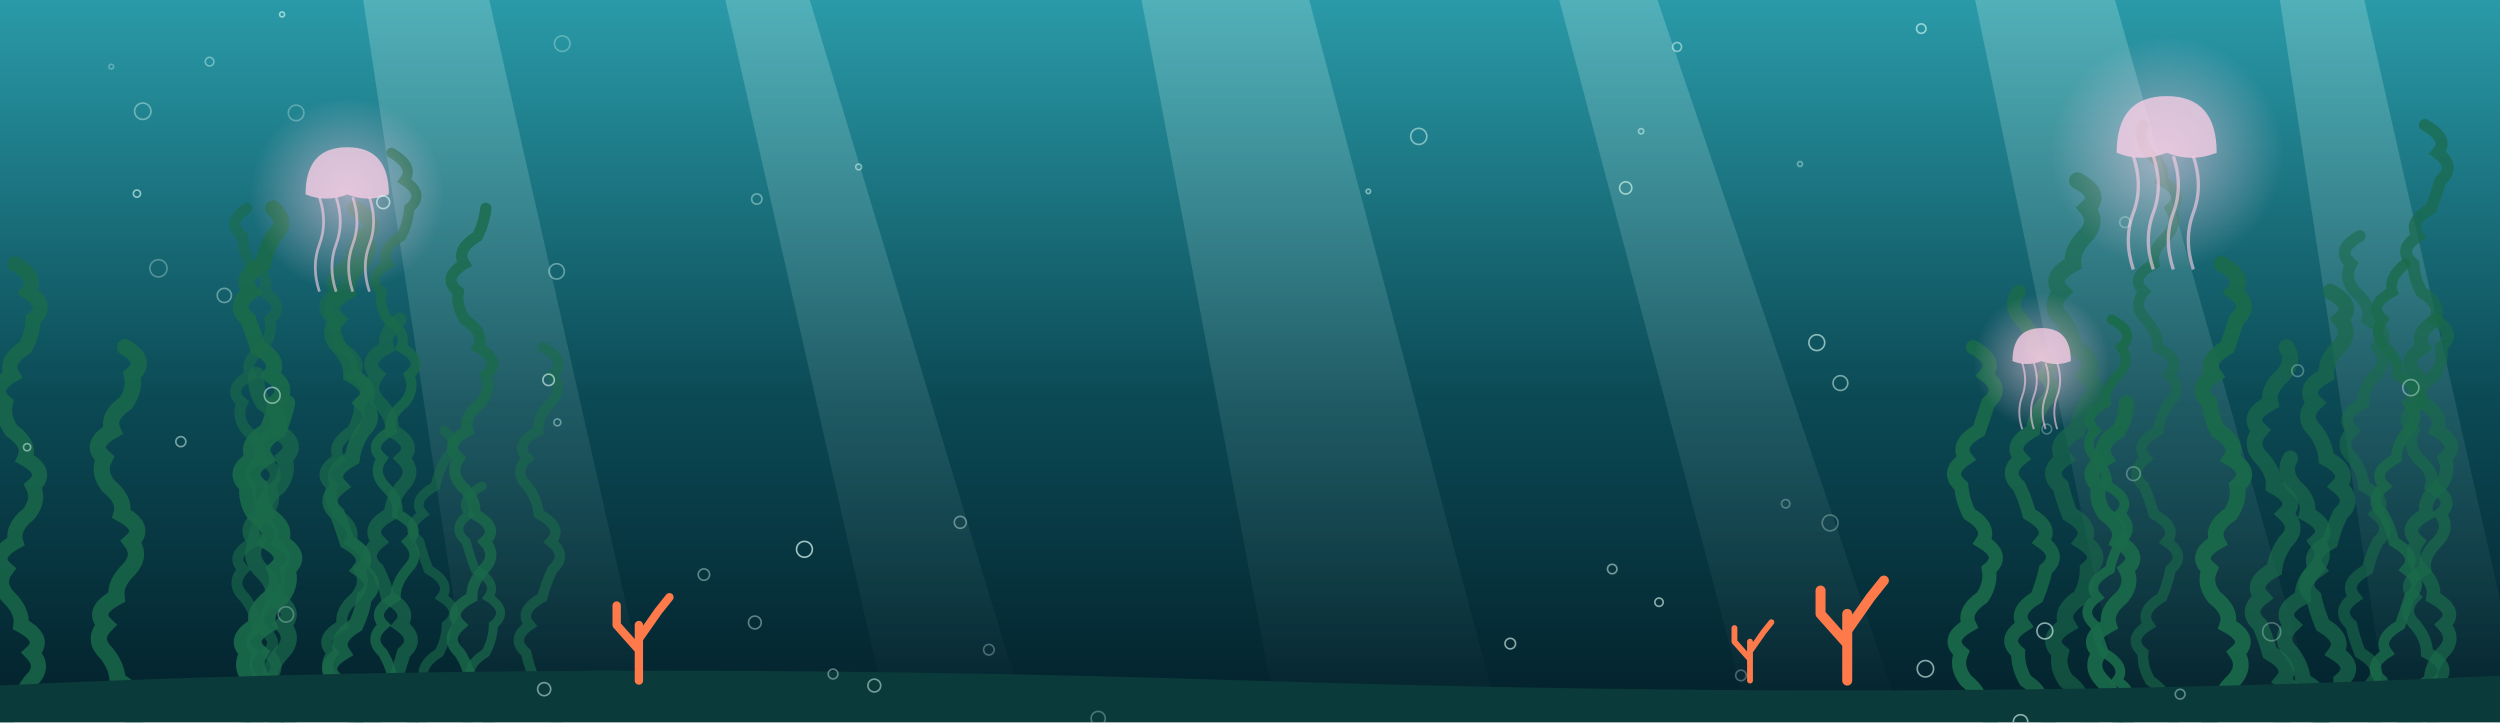
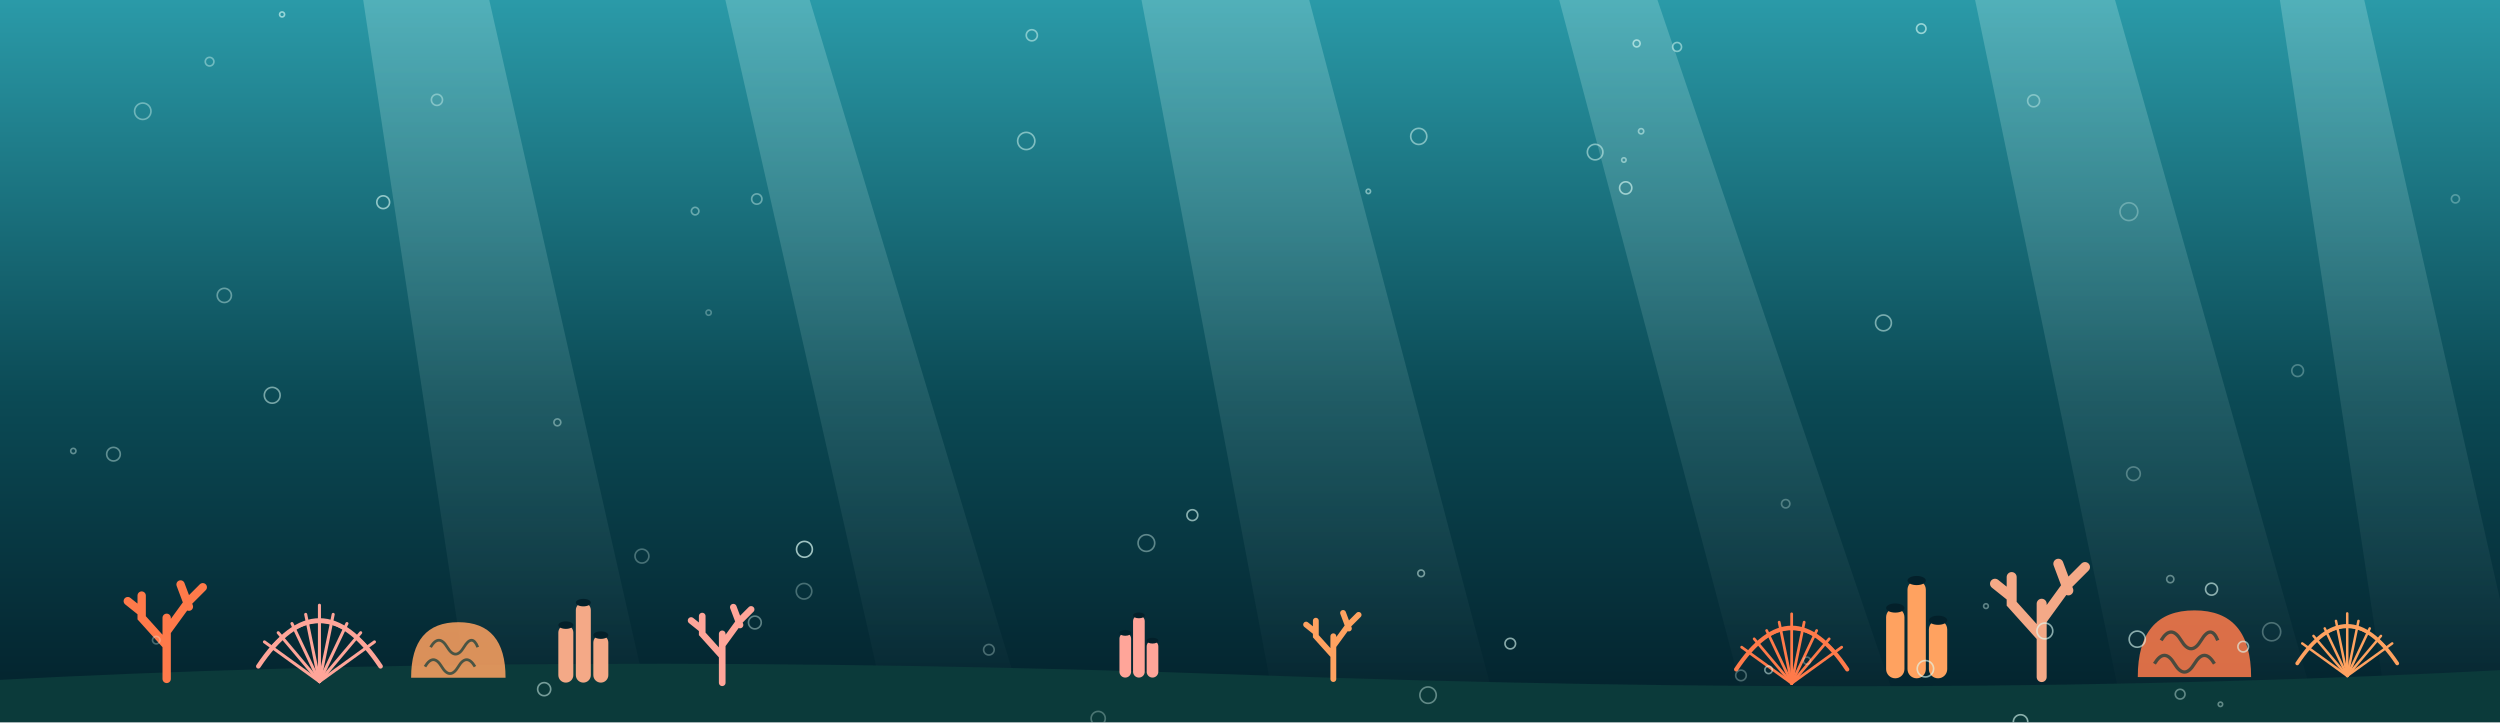
<svg xmlns="http://www.w3.org/2000/svg" viewBox="0 0 1800 520" preserveAspectRatio="xMidYMid slice">
  <defs>
    <linearGradient id="agua" x1="0" y1="0" x2="0" y2="1">
      <stop offset="0" stop-color="#2a9aa8" />
      <stop offset=".55" stop-color="#0b4a55" />
      <stop offset="1" stop-color="#03202a" />
    </linearGradient>
    <linearGradient id="raio" x1="0" y1="0" x2="0" y2="1">
      <stop offset="0" stop-color="#e0fff8" stop-opacity=".22" />
      <stop offset="1" stop-color="#e0fff8" stop-opacity="0" />
    </linearGradient>
-     <radialGradient id="brilho">
-       <stop offset="0" stop-color="#ffd0e8" stop-opacity=".55" />
-       <stop offset="1" stop-color="#ffd0e8" stop-opacity="0" />
-     </radialGradient>
  </defs>
  <rect width="1800" height="520" fill="url(#agua)" />
  <path d="M 260 -10 L 350 -10 L 470 520 L 340 520 Z" fill="url(#raio)" />
  <path d="M 520 -10 L 580 -10 L 740 520 L 640 520 Z" fill="url(#raio)" />
  <path d="M 820 -10 L 940 -10 L 1080 520 L 920 520 Z" fill="url(#raio)" />
  <path d="M 1120 -10 L 1190 -10 L 1370 520 L 1260 520 Z" fill="url(#raio)" />
  <path d="M 1420 -10 L 1520 -10 L 1670 520 L 1530 520 Z" fill="url(#raio)" />
  <path d="M 1640 -10 L 1700 -10 L 1820 520 L 1720 520 Z" fill="url(#raio)" />
-   <path d="M 188.2 530 Q 208.4 520 189.9 510 Q 191.8 500 180.8 490 Q 171.9 480 178.5 470 Q 167 460 185.2 450 Q 181.5 440 194.6 430 Q 202.2 420 198.1 410 Q 210 400 192.5 390 Q 197.8 380 183 370 Q 176.7 360 178.2 350 Q 166.2 340 182.6 330 Q 175.9 320 192.2 310 Q 196.9 300 198.1 290 Q 209.9 280 194.9 270 Q 202.9 260 185.6 250 Q 182.4 240 178.7 230 Q 167.2 220 180.5 210 Q 171.3 200 189.5 190 Q 191 180 197.2 170 Q 208.1 160 196.7 150" fill="none" stroke="#1a6a4a" stroke-width="11.5" stroke-linecap="round" opacity="0.9" />
-   <path d="M 388.5 530 Q 410.4 520 394.6 510 Q 401.9 500 385.1 490 Q 381 480 378.8 470 Q 367.1 460 381.4 450 Q 372.8 440 390.5 430 Q 393 420 397.8 410 Q 409 400 396.6 390 Q 406.2 380 387.9 370 Q 387.1 360 379.8 350 Q 369.3 340 379.7 330 Q 369.1 320 387.7 310 Q 386.8 300 396.5 290 Q 406 280 397.9 270 Q 409.2 260 390.7 250" fill="none" stroke="#1a6a4a" stroke-width="7.5" stroke-linecap="round" opacity="0.6" />
-   <path d="M 194.6 530 Q 175 520 186 510 Q 175.6 500 194.2 490 Q 193.8 480 202.8 470 Q 212.6 460 203.8 450 Q 214.9 440 196.4 430 Q 198.5 420 187.3 410 Q 178.5 400 184.9 390 Q 173.3 380 191.4 370 Q 187.6 360 200.9 350 Q 208.4 340 204.5 330 Q 216.5 320 199.1 310 Q 204.4 300 189.5 290 Q 183.4 280 184.6 270" fill="none" stroke="#1a6a4a" stroke-width="11.6" stroke-linecap="round" opacity="0.7" />
-   <path d="M 252.4 530 Q 262.2 520 247.3 510 Q 241.1 500 242.4 490 Q 230.4 480 246.7 470 Q 240 460 256.3 450 Q 261 440 262.3 430 Q 274.1 420 259.2 410 Q 267.3 400 249.9 390 Q 246.8 380 242.9 370 Q 231.5 360 244.7 350 Q 235.4 340 253.6 330 Q 254.9 320 261.4 310 Q 272.2 300 261 290 Q 271.2 280 252.7 270 Q 253 260 244.1 250 Q 234.2 240 243.2 230 Q 232.2 220 250.7 210 Q 248.7 200 259.8 190 Q 268.7 180 262.1 170 Q 273.6 160 255.4 150" fill="none" stroke="#1a6a4a" stroke-width="11" stroke-linecap="round" opacity="0.8" />
-   <path d="M 339.9 530 Q 360.9 520 347.6 510 Q 356.9 500 338.7 490 Q 337.3 480 330.9 470 Q 320.1 460 331.4 450 Q 321.1 440 339.7 430 Q 339.4 420 348.2 410 Q 358.1 400 349.1 390 Q 360.1 380 341.5 370 Q 343.5 360 332.5 350 Q 323.6 340 330.3 330 Q 318.7 320 336.9 310 Q 333.3 300 346.3 290 Q 354 280 349.8 270 Q 361.7 260 344.2 250 Q 349.4 240 334.6 230 Q 328.3 220 329.9 210 Q 317.9 200 334.3 190 Q 327.7 180 343.9 170 Q 348.7 160 349.8 150" fill="none" stroke="#1a6a4a" stroke-width="8.1" stroke-linecap="round" opacity="0.8" />
-   <path d="M 311.7 530 Q 299.2 520 301.7 510 Q 289.7 500 306.6 490 Q 300.5 480 316.2 470 Q 321.5 460 321.6 450 Q 333.6 440 318 430 Q 325.5 420 308.5 410 Q 304.7 400 302 390 Q 290.4 380 304.4 370 Q 295.6 360 313.5 350 Q 315.6 340 320.9 330 Q 332 320 319.9 310" fill="none" stroke="#1a6a4a" stroke-width="7" stroke-linecap="round" opacity="0.6" />
-   <path d="M 197.3 530 Q 217.9 520 199.4 510 Q 201.9 500 190.2 490 Q 181.7 480 187.5 470 Q 175.8 460 193.8 450 Q 189.7 440 203.3 430 Q 210.6 420 207.3 410 Q 219.2 400 202.1 390 Q 207.8 380 192.5 370 Q 186.7 360 187.3 350 Q 175.3 340 191.4 330 Q 184.2 320 200.9 310 Q 205.1 300 207.1 290" fill="none" stroke="#1a6a4a" stroke-width="10.9" stroke-linecap="round" opacity="0.9" />
-   <path d="M 85 530 Q 105.3 520 93.3 510 Q 103.2 500 84.7 490 Q 84.4 480 76.4 470 Q 66.1 460 76 450 Q 65.3 440 83.9 430 Q 82.5 420 92.8 410 Q 102.1 400 94.5 390 Q 105.9 380 87.5 370 Q 90.5 360 78.2 350 Q 70.1 340 75.2 330 Q 63.3 320 81.1 310 Q 76.5 300 90.7 290 Q 97.5 280 95 270 Q 107 260 90.1 250" fill="none" stroke="#1a6a4a" stroke-width="11.7" stroke-linecap="round" opacity="0.8" />
-   <path d="M 184.3 530 Q 167.8 520 185.8 510 Q 187.6 500 193.4 490 Q 204.4 480 192.7 470 Q 202.7 460 184.2 450 Q 184.1 440 175.8 430 Q 165.7 420 175.2 410 Q 164.4 400 183 390 Q 181.4 380 191.9 370 Q 201.1 360 193.9 350 Q 205.3 340 187 330 Q 190.2 320 177.7 310 Q 169.7 300 174.4 290 Q 162.6 280 180.3 270 Q 175.4 260 189.8 250 Q 196.4 240 194.3 230 Q 206.3 220 189.6 210 Q 195.9 200 180 190 Q 174.9 180 174.4 170 Q 162.5 160 177.9 150" fill="none" stroke="#1a6a4a" stroke-width="7.9" stroke-linecap="round" opacity="0.6" />
-   <path d="M 248.9 530 Q 268.4 520 249.8 510 Q 250.9 500 241 490 Q 231.5 480 239.5 470 Q 228.2 460 246.6 450 Q 243.9 440 255.9 430 Q 264.2 420 258.7 410 Q 270.5 400 252.5 390 Q 256.9 380 243 370 Q 236 360 238.9 350 Q 226.9 340 244 330 Q 238.1 320 253.6 310 Q 259.2 300 258.9 290 Q 270.8 280 255 270 Q 262.3 260 245.5 250 Q 241.5 240 239.2 230 Q 227.5 220 241.7 210 Q 233.2 200 250.9 190 Q 253.3 180 258.2 170" fill="none" stroke="#1a6a4a" stroke-width="7.9" stroke-linecap="round" opacity="0.7" />
-   <path d="M 284.7 530 Q 305.8 520 292.2 510 Q 301.3 500 283.2 490 Q 281.5 480 275.6 470 Q 264.6 460 276.3 450 Q 266.3 440 284.8 430 Q 284.8 420 293.1 410 Q 303.3 400 293.8 390 Q 304.7 380 286.1 370 Q 287.7 360 277.1 350 Q 268 340 275.1 330 Q 263.6 320 282 310 Q 278.7 300 291.3 290 Q 299.2 280 294.6 270 Q 306.4 260 288.8 250 Q 293.7 240 279.2 230 Q 272.6 220 274.7 210 Q 262.7 200 279.4 190 Q 273 180 289 170 Q 294.1 160 294.6 150 Q 306.5 140 291.2 130 Q 298.9 120 281.8 110" fill="none" stroke="#1a6a4a" stroke-width="7.3" stroke-linecap="round" opacity="0.8" />
-   <path d="M 281 530 Q 259.1 520 274.7 510 Q 267.2 500 284.2 490 Q 288 480 290.7 470 Q 302.3 460 288.3 450 Q 297 440 279.2 430 Q 277 420 271.7 410 Q 260.6 400 272.8 390 Q 263 380 281.4 370 Q 281.9 360 289.6 350 Q 300 340 289.9 330 Q 300.6 320 282 310 Q 283.2 300 273.2 290 Q 263.8 280 271.5 270 Q 260.2 260 278.6 250 Q 275.7 240 287.9 230" fill="none" stroke="#1a6a4a" stroke-width="9.9" stroke-linecap="round" opacity="0.7" />
-   <path d="M 13.9 530 Q -4.3 520 14.1 510 Q 14.4 500 22.4 490 Q 32.7 480 22.9 470 Q 33.7 460 15.1 450 Q 16.5 440 6.2 430 Q -3.1 420 4.4 410 Q -7 400 11.3 390 Q 8.3 380 20.7 370 Q 28.8 360 23.8 350 Q 35.6 340 17.8 330 Q 22.5 320 8.3 310 Q 1.5 300 3.9 290 Q -8.1 280 8.7 270 Q 2.6 260 18.3 250 Q 23.6 240 23.8 230 Q 35.8 220 20.2 210 Q 27.8 200 10.8 190" fill="none" stroke="#1a6a4a" stroke-width="10.9" stroke-linecap="round" opacity="0.8" />
-   <path d="M 345.3 530 Q 332.8 520 335.3 510 Q 323.3 500 340.2 490 Q 334.1 480 349.8 470 Q 355.1 460 355.2 450 Q 367.2 440 351.6 430 Q 359.1 420 342.1 410 Q 338.3 400 335.6 390 Q 324 380 338 370 Q 329.2 360 347.1 350" fill="none" stroke="#1a6a4a" stroke-width="6.5" stroke-linecap="round" opacity="0.7" />
-   <path d="M 1517.7 530 Q 1526.9 520 1527.6 510 Q 1539.5 500 1524.2 490 Q 1532.1 480 1514.9 470 Q 1511.4 460 1508.1 450 Q 1496.6 440 1510.2 430 Q 1501.1 420 1519.2 410 Q 1520.9 400 1526.8 390 Q 1537.8 380 1526.1 370 Q 1536.1 360 1517.6 350 Q 1517.6 340 1509.3 330 Q 1499.1 320 1508.6 310 Q 1497.7 300 1516.3 290 Q 1514.7 280 1525.3 270 Q 1534.4 260 1527.3 250 Q 1538.8 240 1520.4 230" fill="none" stroke="#1a6a4a" stroke-width="7" stroke-linecap="round" opacity="0.9" />
-   <path d="M 1463.1 530 Q 1485.1 520 1467.9 510 Q 1473.8 500 1458.4 490 Q 1452.7 480 1453.1 470 Q 1441.2 460 1457.1 450 Q 1449.8 440 1466.6 430 Q 1470.7 420 1472.9 410 Q 1484.6 400 1470.2 390 Q 1478.7 380 1461 370 Q 1458.5 360 1453.7 350 Q 1442.5 340 1455.1 330 Q 1445.5 320 1463.8 310 Q 1464.6 300 1471.9 290 Q 1482.4 280 1471.9 270 Q 1482.4 260 1463.8 250 Q 1464.7 240 1455.1 230 Q 1445.5 220 1453.7 210" fill="none" stroke="#1a6a4a" stroke-width="10" stroke-linecap="round" opacity="0.8" />
-   <path d="M 1747.5 530 Q 1750.7 520 1756.6 510 Q 1767.6 500 1755.9 490 Q 1765.9 480 1747.4 470 Q 1747.4 460 1739.1 450 Q 1728.9 440 1738.4 430 Q 1727.5 420 1746.1 410 Q 1744.5 400 1755.1 390 Q 1764.2 380 1757.1 370 Q 1768.6 360 1750.2 350 Q 1753.5 340 1740.9 330 Q 1733 320 1737.6 310 Q 1725.8 300 1743.4 290 Q 1738.5 280 1753 270 Q 1759.6 260 1757.5 250 Q 1769.5 240 1752.8 230 Q 1759.2 220 1743.2 210 Q 1738.1 200 1737.6 190 Q 1725.7 180 1741 170 Q 1733.3 160 1750.4 150 Q 1754 140 1757.1 130 Q 1768.7 120 1755 110 Q 1763.9 100 1745.9 90" fill="none" stroke="#1a6a4a" stroke-width="8.6" stroke-linecap="round" opacity="0.7" />
-   <path d="M 1521.1 530 Q 1540.8 520 1522.2 510 Q 1523.6 500 1513.4 490 Q 1504.1 480 1511.6 470 Q 1500.2 460 1518.6 450 Q 1515.5 440 1527.9 430 Q 1536 420 1530.9 410 Q 1542.8 400 1525 390 Q 1529.6 380 1515.4 370 Q 1508.6 360 1511.1 350 Q 1499.1 340 1516 330 Q 1509.8 320 1525.6 310 Q 1530.9 300 1531 290" fill="none" stroke="#1a6a4a" stroke-width="10.8" stroke-linecap="round" opacity="0.9" />
-   <path d="M 1422 530 Q 1443.1 520 1424.9 510 Q 1428.3 500 1415.5 490 Q 1407.7 480 1412.1 470 Q 1400.2 460 1417.8 450 Q 1412.8 440 1427.4 430 Q 1433.8 420 1432 410 Q 1444 400 1427.4 390 Q 1434 380 1417.9 370 Q 1412.9 360 1412.1 350 Q 1400.2 340 1415.4 330 Q 1407.5 320 1424.8 310 Q 1428.2 300 1431.6 290 Q 1443.1 280 1429.6 270 Q 1438.6 260 1420.6 250" fill="none" stroke="#1a6a4a" stroke-width="10.2" stroke-linecap="round" opacity="0.9" />
-   <path d="M 1750.3 530 Q 1730.5 520 1741.8 510 Q 1731.6 500 1750.1 490 Q 1749.9 480 1758.6 470 Q 1768.6 460 1759.5 450 Q 1770.5 440 1751.9 430 Q 1753.8 420 1742.8 410 Q 1733.9 400 1740.7 390 Q 1729.1 380 1747.3 370 Q 1743.8 360 1756.7 350 Q 1764.5 340 1760.2 330 Q 1772.1 320 1754.6 310 Q 1759.7 300 1745 290 Q 1738.7 280 1740.3 270 Q 1728.3 260 1744.8 250 Q 1738.2 240 1754.3 230" fill="none" stroke="#1a6a4a" stroke-width="9.8" stroke-linecap="round" opacity="0.7" />
-   <path d="M 1725.1 530 Q 1736.7 520 1720.8 510 Q 1715.6 500 1715.2 490 Q 1703.3 480 1718.7 470 Q 1711 460 1728.1 450 Q 1731.7 440 1734.7 430 Q 1746.3 420 1732.5 410 Q 1741.4 400 1723.5 390 Q 1721.5 380 1715.9 370 Q 1704.9 360 1716.8 350 Q 1706.8 340 1725.3 330 Q 1725.6 320 1733.6 310 Q 1743.9 300 1734.1 290 Q 1744.9 280 1726.3 270 Q 1727.7 260 1717.4 250 Q 1708.1 240 1715.6 230 Q 1704.1 220 1722.5 210 Q 1719.4 200 1731.8 190" fill="none" stroke="#1a6a4a" stroke-width="7.7" stroke-linecap="round" opacity="0.8" />
-   <path d="M 1553 530 Q 1574.9 520 1557.7 510 Q 1563.3 500 1548.1 490 Q 1542.2 480 1543 470 Q 1531 460 1547.1 450 Q 1540 440 1556.6 430 Q 1560.9 420 1562.8 410 Q 1574.6 400 1560 390 Q 1568.4 380 1550.7 370 Q 1548 360 1543.6 350 Q 1532.3 340 1545.1 330 Q 1535.6 320 1553.9 310 Q 1554.9 300 1561.8 290 Q 1572.5 280 1561.7 270 Q 1572.1 260 1553.6 250 Q 1554.2 240 1544.9 230 Q 1535.2 220 1543.7 210 Q 1532.5 200 1551 190 Q 1548.7 180 1560.2 170 Q 1568.8 160 1562.7 150 Q 1574.4 140 1556.3 130 Q 1560.3 120 1546.9 110 Q 1539.5 100 1543 90" fill="none" stroke="#1a6a4a" stroke-width="7.7" stroke-linecap="round" opacity="0.6" />
-   <path d="M 1636.6 530 Q 1644.7 520 1646.4 510 Q 1658.2 500 1643.5 490 Q 1651.9 480 1634.3 470 Q 1631.5 460 1627.2 450 Q 1615.8 440 1628.7 430 Q 1619.3 420 1637.5 410 Q 1638.6 400 1645.5 390 Q 1656.1 380 1645.3 370 Q 1655.7 360 1637.1 350 Q 1637.7 340 1628.5 330 Q 1618.7 320 1627.3 310 Q 1616.2 300 1634.7 290 Q 1632.4 280 1643.8 270 Q 1652.5 260 1646.3 250" fill="none" stroke="#1a6a4a" stroke-width="11.3" stroke-linecap="round" opacity="0.7" />
-   <path d="M 1493.4 530 Q 1515 520 1497.1 510 Q 1501.6 500 1487.6 490 Q 1480.7 480 1483.4 470 Q 1471.4 460 1488.4 450 Q 1482.4 440 1498 430 Q 1503.5 420 1503.4 410 Q 1515.3 400 1499.6 390 Q 1507 380 1490.1 370 Q 1486.2 360 1483.7 350 Q 1472 340 1486.2 330 Q 1477.5 320 1495.3 310 Q 1497.6 300 1502.7 290 Q 1513.8 280 1501.5 270 Q 1511.3 260 1492.9 250 Q 1492.3 240 1484.7 230 Q 1474.3 220 1484.5 210 Q 1473.9 200 1492.5 190 Q 1491.4 180 1501.3 170 Q 1510.8 160 1502.8 150 Q 1514.2 140 1495.7 130" fill="none" stroke="#1a6a4a" stroke-width="11.9" stroke-linecap="round" opacity="0.6" />
-   <path d="M 1658.8 530 Q 1679.3 520 1666.9 510 Q 1676.6 500 1658.2 490 Q 1657.5 480 1650.1 470 Q 1639.6 460 1650 450 Q 1639.3 440 1658 430 Q 1656.9 420 1666.7 410 Q 1676.2 400 1668.2 390 Q 1679.5 380 1661 370 Q 1663.7 360 1651.8 350 Q 1643.4 340 1649 330" fill="none" stroke="#1a6a4a" stroke-width="11.2" stroke-linecap="round" opacity="0.7" />
-   <path d="M 1702.6 530 Q 1712.9 520 1712.6 510 Q 1724.5 500 1708.7 490 Q 1716 480 1699.2 470 Q 1695.2 460 1692.9 450 Q 1681.2 440 1695.4 430 Q 1686.8 420 1704.6 410 Q 1707 400 1711.9 390 Q 1723.1 380 1710.7 370 Q 1720.4 360 1702 350 Q 1701.3 340 1693.9 330 Q 1683.4 320 1693.8 310 Q 1683.2 300 1701.8 290 Q 1700.8 280 1710.5 270 Q 1720.1 260 1712 250 Q 1723.3 240 1704.8 230 Q 1707.5 220 1695.6 210 Q 1687.2 200 1692.8 190 Q 1681.1 180 1699 170" fill="none" stroke="#1a6a4a" stroke-width="8.5" stroke-linecap="round" opacity="0.6" />
-   <path d="M 1600.8 530 Q 1580.7 520 1599.3 510 Q 1597.4 500 1608.3 490 Q 1617.3 480 1610.4 470 Q 1622 460 1603.7 450 Q 1607.2 440 1594.3 430 Q 1586.5 420 1590.9 410 Q 1579 400 1596.6 390 Q 1591.5 380 1606.1 370 Q 1612.5 360 1610.8 350 Q 1622.8 340 1606.3 330 Q 1612.8 320 1596.7 310 Q 1591.8 300 1590.9 290 Q 1579 280 1594.2 270 Q 1586.3 260 1603.6 250 Q 1606.9 240 1610.4 230 Q 1621.9 220 1608.4 210 Q 1617.5 200 1599.4 190" fill="none" stroke="#1a6a4a" stroke-width="11.3" stroke-linecap="round" opacity="0.9" />
-   <path d="M 1675.7 530 Q 1665 520 1680.4 510 Q 1686.1 500 1685.7 490 Q 1697.6 480 1681.7 470 Q 1689 460 1672.3 450 Q 1668.1 440 1665.9 430 Q 1654.2 420 1668.6 410 Q 1660.1 400 1677.8 390 Q 1680.3 380 1685.1 370 Q 1696.3 360 1683.7 350 Q 1693.4 340 1675 330 Q 1674.2 320 1666.9 310 Q 1656.4 300 1666.9 290 Q 1656.4 280 1675 270 Q 1674.1 260 1683.7 250 Q 1693.3 240 1685.1 230 Q 1696.3 220 1677.8 210" fill="none" stroke="#1a6a4a" stroke-width="11.3" stroke-linecap="round" opacity="0.7" />
-   <path d="M -10 494 Q 400 474 900 490 T 1810 486 V 530 H -10 Z" fill="#0b3a3a" />
-   <g transform="translate(460 490) scale(1)" stroke="#ff7a4a" stroke-width="6" stroke-linecap="round" fill="none">
-     <path d="M 0 0 V -40 M 0 -22 L -16 -40 M 0 -30 L 14 -50 M -16 -40 V -54 M 14 -50 L 22 -60" />
+   <path d="M -10 490 Q 400 468 900 486 T 1810 482 V 530 H -10 Z" fill="#0b3a3a" />
+   <g transform="translate(120 488.8139) scale(1)" stroke="#ff7a4a" stroke-width="6" stroke-linecap="round" fill="none">
+     <path d="M 0 0 V -44 M 0 -24 L -18 -44 V -60 M 0 -34 L 16 -56 L 26 -66 M -18 -48 L -28 -56 M 16 -52 L 10 -68" />
  </g>
-   <g transform="translate(1330 490) scale(1.2)" stroke="#ff7a4a" stroke-width="6" stroke-linecap="round" fill="none">
-     <path d="M 0 0 V -40 M 0 -22 L -16 -40 M 0 -30 L 14 -50 M -16 -40 V -54 M 14 -50 L 22 -60" />
+   <g transform="translate(230 490.7492) scale(1.1)" stroke="#ffa599" fill="none" stroke-linecap="round">
+     <path d="M -40 -10 Q 0 -70 40 -10" stroke-width="3" />
+     <path d="M 0 0 L -36 -26" stroke-width="2" />
+     <path d="M 0 0 L -27 -32" stroke-width="2" />
+     <path d="M 0 0 L -18 -38" stroke-width="2" />
+     <path d="M 0 0 L -9 -44" stroke-width="2" />
+     <path d="M 0 0 L 0 -50" stroke-width="2" />
+     <path d="M 0 0 L 9 -44" stroke-width="2" />
+     <path d="M 0 0 L 18 -38" stroke-width="2" />
+     <path d="M 0 0 L 27 -32" stroke-width="2" />
+     <path d="M 0 0 L 36 -26" stroke-width="2" />
+     <path d="M -30 -24 Q 0 -54 30 -24" stroke-width="1.6" />
  </g>
-   <g transform="translate(1260 490) scale(0.7)" stroke="#ff7a4a" stroke-width="6" stroke-linecap="round" fill="none">
-     <path d="M 0 0 V -40 M 0 -22 L -16 -40 M 0 -30 L 14 -50 M -16 -40 V -54 M 14 -50 L 22 -60" />
+   <g transform="translate(330 487.9752) scale(1)">
+     <path d="M -34 0 Q -34 -40 0 -40 Q 34 -40 34 0 Z" fill="#ffa260" opacity=".85" />
+     <path d="M -24 -8 q 6 -10 12 0 t 12 0 t 12 0 M -20 -22 q 6 -10 12 0 t 12 0 t 10 0" stroke="#0b3a3a" stroke-width="2" fill="none" opacity=".7" />
  </g>
-   <circle cx="250" cy="140" r="70" fill="url(#brilho)" />
-   <g transform="translate(250 140) scale(1)">
-     <path d="M -30 0 Q -30 -34 0 -34 Q 30 -34 30 0 Q 15 6 0 0 Q -15 6 -30 0 Z" fill="#ffd0e8" opacity=".75" />
-     <path d="M -20 2 q 6 18 0 34 t 0 34" fill="none" stroke="#ffd0e8" stroke-width="2" opacity=".6" />
-     <path d="M -8 2 q 6 18 0 34 t 0 34" fill="none" stroke="#ffd0e8" stroke-width="2" opacity=".6" />
-     <path d="M 4 2 q 6 18 0 34 t 0 34" fill="none" stroke="#ffd0e8" stroke-width="2" opacity=".6" />
-     <path d="M 16 2 q 6 18 0 34 t 0 34" fill="none" stroke="#ffd0e8" stroke-width="2" opacity=".6" />
+   <g transform="translate(420 491.4882) scale(0.9)" fill="#f4a987">
+     <rect x="-20" y="-46" width="12" height="46" rx="6" />
+     <ellipse cx="-14" cy="-46" rx="6" ry="3" fill="#03202a" />
+     <rect x="-6" y="-64" width="12" height="64" rx="6" />
+     <ellipse cx="0" cy="-64" rx="6" ry="3" fill="#03202a" />
+     <rect x="8" y="-38" width="12" height="38" rx="6" />
+     <ellipse cx="14" cy="-38" rx="6" ry="3" fill="#03202a" />
  </g>
-   <circle cx="1560" cy="110" r="84" fill="url(#brilho)" />
-   <g transform="translate(1560 110) scale(1.2)">
-     <path d="M -30 0 Q -30 -34 0 -34 Q 30 -34 30 0 Q 15 6 0 0 Q -15 6 -30 0 Z" fill="#ffd0e8" opacity=".75" />
-     <path d="M -20 2 q 6 18 0 34 t 0 34" fill="none" stroke="#ffd0e8" stroke-width="2" opacity=".6" />
-     <path d="M -8 2 q 6 18 0 34 t 0 34" fill="none" stroke="#ffd0e8" stroke-width="2" opacity=".6" />
-     <path d="M 4 2 q 6 18 0 34 t 0 34" fill="none" stroke="#ffd0e8" stroke-width="2" opacity=".6" />
-     <path d="M 16 2 q 6 18 0 34 t 0 34" fill="none" stroke="#ffd0e8" stroke-width="2" opacity=".6" />
+   <g transform="translate(520 491.5818) scale(0.8)" stroke="#ffa599" stroke-width="6" stroke-linecap="round" fill="none">
+     <path d="M 0 0 V -44 M 0 -24 L -18 -44 V -60 M 0 -34 L 16 -56 L 26 -66 M -18 -48 L -28 -56 M 16 -52 L 10 -68" />
  </g>
-   <circle cx="1470" cy="260" r="49" fill="url(#brilho)" />
-   <g transform="translate(1470 260) scale(0.7)">
-     <path d="M -30 0 Q -30 -34 0 -34 Q 30 -34 30 0 Q 15 6 0 0 Q -15 6 -30 0 Z" fill="#ffd0e8" opacity=".75" />
-     <path d="M -20 2 q 6 18 0 34 t 0 34" fill="none" stroke="#ffd0e8" stroke-width="2" opacity=".6" />
-     <path d="M -8 2 q 6 18 0 34 t 0 34" fill="none" stroke="#ffd0e8" stroke-width="2" opacity=".6" />
-     <path d="M 4 2 q 6 18 0 34 t 0 34" fill="none" stroke="#ffd0e8" stroke-width="2" opacity=".6" />
-     <path d="M 16 2 q 6 18 0 34 t 0 34" fill="none" stroke="#ffd0e8" stroke-width="2" opacity=".6" />
+   <g transform="translate(1290 491.9762) scale(1)" stroke="#ff7a4a" fill="none" stroke-linecap="round">
+     <path d="M -40 -10 Q 0 -70 40 -10" stroke-width="3" />
+     <path d="M 0 0 L -36 -26" stroke-width="2" />
+     <path d="M 0 0 L -27 -32" stroke-width="2" />
+     <path d="M 0 0 L -18 -38" stroke-width="2" />
+     <path d="M 0 0 L -9 -44" stroke-width="2" />
+     <path d="M 0 0 L 0 -50" stroke-width="2" />
+     <path d="M 0 0 L 9 -44" stroke-width="2" />
+     <path d="M 0 0 L 18 -38" stroke-width="2" />
+     <path d="M 0 0 L 27 -32" stroke-width="2" />
+     <path d="M 0 0 L 36 -26" stroke-width="2" />
+     <path d="M -30 -24 Q 0 -54 30 -24" stroke-width="1.6" />
  </g>
+   <g transform="translate(1380 488.3819) scale(1.1)" fill="#ffa260">
+     <rect x="-20" y="-46" width="12" height="46" rx="6" />
+     <ellipse cx="-14" cy="-46" rx="6" ry="3" fill="#03202a" />
+     <rect x="-6" y="-64" width="12" height="64" rx="6" />
+     <ellipse cx="0" cy="-64" rx="6" ry="3" fill="#03202a" />
+     <rect x="8" y="-38" width="12" height="38" rx="6" />
+     <ellipse cx="14" cy="-38" rx="6" ry="3" fill="#03202a" />
+   </g>
+   <g transform="translate(1470 487.4878) scale(1.2)" stroke="#f4a987" stroke-width="6" stroke-linecap="round" fill="none">
+     <path d="M 0 0 V -44 M 0 -24 L -18 -44 V -60 M 0 -34 L 16 -56 L 26 -66 M -18 -48 L -28 -56 M 16 -52 L 10 -68" />
+   </g>
+   <g transform="translate(1580 487.4734) scale(1.2)">
+     <path d="M -34 0 Q -34 -40 0 -40 Q 34 -40 34 0 Z" fill="#ff7a4a" opacity=".85" />
+     <path d="M -24 -8 q 6 -10 12 0 t 12 0 t 12 0 M -20 -22 q 6 -10 12 0 t 12 0 t 10 0" stroke="#0b3a3a" stroke-width="2" fill="none" opacity=".7" />
+   </g>
+   <g transform="translate(1690 486.6501) scale(0.9)" stroke="#ffa260" fill="none" stroke-linecap="round">
+     <path d="M -40 -10 Q 0 -70 40 -10" stroke-width="3" />
+     <path d="M 0 0 L -36 -26" stroke-width="2" />
+     <path d="M 0 0 L -27 -32" stroke-width="2" />
+     <path d="M 0 0 L -18 -38" stroke-width="2" />
+     <path d="M 0 0 L -9 -44" stroke-width="2" />
+     <path d="M 0 0 L 0 -50" stroke-width="2" />
+     <path d="M 0 0 L 9 -44" stroke-width="2" />
+     <path d="M 0 0 L 18 -38" stroke-width="2" />
+     <path d="M 0 0 L 27 -32" stroke-width="2" />
+     <path d="M 0 0 L 36 -26" stroke-width="2" />
+     <path d="M -30 -24 Q 0 -54 30 -24" stroke-width="1.6" />
+   </g>
+   <g transform="translate(960 488.915) scale(0.7)" stroke="#ffa260" stroke-width="6" stroke-linecap="round" fill="none">
+     <path d="M 0 0 V -44 M 0 -24 L -18 -44 V -60 M 0 -34 L 16 -56 L 26 -66 M -18 -48 L -28 -56 M 16 -52 L 10 -68" />
+   </g>
+   <g transform="translate(820 487.8581) scale(0.7)" fill="#ffa599">
+     <rect x="-20" y="-46" width="12" height="46" rx="6" />
+     <ellipse cx="-14" cy="-46" rx="6" ry="3" fill="#03202a" />
+     <rect x="-6" y="-64" width="12" height="64" rx="6" />
+     <ellipse cx="0" cy="-64" rx="6" ry="3" fill="#03202a" />
+     <rect x="8" y="-38" width="12" height="38" rx="6" />
+     <ellipse cx="14" cy="-38" rx="6" ry="3" fill="#03202a" />
+   </g>
+   <circle cx="1273.4" cy="482.3" r="2.7" fill="none" stroke="#e0fff8" stroke-width="1.2" opacity="0.5" />
+   <circle cx="1356.1" cy="232.5" r="5.7" fill="none" stroke="#e0fff8" stroke-width="1.2" opacity="0.5" />
+   <circle cx="1562.6" cy="417" r="2.6" fill="none" stroke="#e0fff8" stroke-width="1.2" opacity="0.4" />
+   <circle cx="1023.2" cy="412.8" r="2.4" fill="none" stroke="#e0fff8" stroke-width="1.2" opacity="0.5" />
+   <circle cx="314.6" cy="71.9" r="4" fill="none" stroke="#e0fff8" stroke-width="1.2" opacity="0.4" />
+   <circle cx="578.9" cy="425.7" r="5.6" fill="none" stroke="#e0fff8" stroke-width="1.2" opacity="0.3" />
+   <circle cx="738.9" cy="101.5" r="6.2" fill="none" stroke="#e0fff8" stroke-width="1.2" opacity="0.5" />
+   <circle cx="825.4" cy="391" r="6" fill="none" stroke="#e0fff8" stroke-width="1.2" opacity="0.4" />
+   <circle cx="81.7" cy="327" r="4.9" fill="none" stroke="#e0fff8" stroke-width="1.2" opacity="0.4" />
+   <circle cx="1301" cy="475.7" r="2.6" fill="none" stroke="#e0fff8" stroke-width="1.2" opacity="0.3" />
+   <circle cx="858.5" cy="370.9" r="3.9" fill="none" stroke="#e0fff8" stroke-width="1.2" opacity="0.6" />
+   <circle cx="1169.2" cy="115.2" r="1.6" fill="none" stroke="#e0fff8" stroke-width="1.2" opacity="0.5" />
+   <circle cx="1592.3" cy="424.2" r="4.3" fill="none" stroke="#e0fff8" stroke-width="1.2" opacity="0.6" />
+   <circle cx="52.8" cy="324.7" r="1.9" fill="none" stroke="#e0fff8" stroke-width="1.2" opacity="0.4" />
+   <circle cx="510.2" cy="225.1" r="1.9" fill="none" stroke="#e0fff8" stroke-width="1.2" opacity="0.3" />
+   <circle cx="1464.2" cy="72.6" r="4.3" fill="none" stroke="#e0fff8" stroke-width="1.2" opacity="0.4" />
+   <circle cx="1598.7" cy="507.1" r="1.6" fill="none" stroke="#e0fff8" stroke-width="1.2" opacity="0.4" />
+   <circle cx="500.5" cy="152" r="2.7" fill="none" stroke="#e0fff8" stroke-width="1.2" opacity="0.4" />
+   <circle cx="1429.9" cy="436.4" r="1.7" fill="none" stroke="#e0fff8" stroke-width="1.2" opacity="0.4" />
+   <circle cx="1615.1" cy="465.6" r="3.8" fill="none" stroke="#e0fff8" stroke-width="1.2" opacity="0.6" />
+   <circle cx="1148.5" cy="109.5" r="5.6" fill="none" stroke="#e0fff8" stroke-width="1.2" opacity="0.5" />
+   <circle cx="1767.9" cy="143.2" r="2.9" fill="none" stroke="#e0fff8" stroke-width="1.2" opacity="0.3" />
+   <circle cx="112.5" cy="460.9" r="2.7" fill="none" stroke="#e0fff8" stroke-width="1.2" opacity="0.3" />
+   <circle cx="1532.8" cy="152.4" r="6.4" fill="none" stroke="#e0fff8" stroke-width="1.2" opacity="0.3" />
+   <circle cx="1178.4" cy="31.3" r="2.5" fill="none" stroke="#e0fff8" stroke-width="1.2" opacity="0.6" />
+   <circle cx="462.2" cy="400.4" r="5" fill="none" stroke="#e0fff8" stroke-width="1.2" opacity="0.3" />
+   <circle cx="742.9" cy="25.4" r="4" fill="none" stroke="#e0fff8" stroke-width="1.2" opacity="0.5" />
+   <circle cx="1538.8" cy="460.2" r="5.8" fill="none" stroke="#e0fff8" stroke-width="1.2" opacity="0.6" />
+   <circle cx="1028.2" cy="500.5" r="5.9" fill="none" stroke="#e0fff8" stroke-width="1.2" opacity="0.4" />
  <circle cx="102.8" cy="80.1" r="5.9" fill="none" stroke="#e0fff8" stroke-width="1.2" opacity="0.4" />
  <circle cx="203.1" cy="10.4" r="1.8" fill="none" stroke="#e0fff8" stroke-width="1.2" opacity="0.6" />
  <circle cx="1454.8" cy="519.8" r="5.2" fill="none" stroke="#e0fff8" stroke-width="1.2" opacity="0.6" />
  <circle cx="1569.7" cy="499.8" r="3.5" fill="none" stroke="#e0fff8" stroke-width="1.2" opacity="0.4" />
  <circle cx="1536.1" cy="341.1" r="4.9" fill="none" stroke="#e0fff8" stroke-width="1.2" opacity="0.3" />
  <circle cx="1253.5" cy="486.3" r="3.8" fill="none" stroke="#e0fff8" stroke-width="1.2" opacity="0.3" />
  <circle cx="790.7" cy="517.3" r="5.1" fill="none" stroke="#e0fff8" stroke-width="1.2" opacity="0.3" />
  <circle cx="1021.5" cy="98.2" r="5.8" fill="none" stroke="#e0fff8" stroke-width="1.2" opacity="0.5" />
  <circle cx="1654.3" cy="266.9" r="4.2" fill="none" stroke="#e0fff8" stroke-width="1.2" opacity="0.3" />
  <circle cx="1170.5" cy="135.3" r="4.4" fill="none" stroke="#e0fff8" stroke-width="1.2" opacity="0.6" />
  <circle cx="1635.6" cy="454.9" r="6.5" fill="none" stroke="#e0fff8" stroke-width="1.2" opacity="0.3" />
  <circle cx="150.9" cy="44.4" r="3.1" fill="none" stroke="#e0fff8" stroke-width="1.2" opacity="0.4" />
  <circle cx="391.8" cy="496.2" r="4.7" fill="none" stroke="#e0fff8" stroke-width="1.2" opacity="0.5" />
  <circle cx="1207.5" cy="33.8" r="3.2" fill="none" stroke="#e0fff8" stroke-width="1.2" opacity="0.5" />
  <circle cx="579.2" cy="395.5" r="5.7" fill="none" stroke="#e0fff8" stroke-width="1.2" opacity="0.7" />
  <circle cx="275.9" cy="145.6" r="4.6" fill="none" stroke="#e0fff8" stroke-width="1.2" opacity="0.6" />
  <circle cx="1472.3" cy="454.3" r="5.7" fill="none" stroke="#e0fff8" stroke-width="1.2" opacity="0.6" />
  <circle cx="1285.7" cy="362.7" r="3" fill="none" stroke="#e0fff8" stroke-width="1.2" opacity="0.3" />
  <circle cx="1383.3" cy="20.6" r="3.4" fill="none" stroke="#e0fff8" stroke-width="1.2" opacity="0.6" />
  <circle cx="543.5" cy="448.2" r="4.6" fill="none" stroke="#e0fff8" stroke-width="1.2" opacity="0.4" />
  <circle cx="401.3" cy="304.1" r="2.5" fill="none" stroke="#e0fff8" stroke-width="1.2" opacity="0.4" />
  <circle cx="1181.6" cy="94.5" r="1.9" fill="none" stroke="#e0fff8" stroke-width="1.2" opacity="0.5" />
  <circle cx="161.5" cy="212.7" r="5.1" fill="none" stroke="#e0fff8" stroke-width="1.2" opacity="0.4" />
  <circle cx="1087.4" cy="463.4" r="3.8" fill="none" stroke="#e0fff8" stroke-width="1.2" opacity="0.6" />
  <circle cx="196" cy="284.6" r="5.7" fill="none" stroke="#e0fff8" stroke-width="1.2" opacity="0.5" />
  <circle cx="544.9" cy="143.3" r="3.7" fill="none" stroke="#e0fff8" stroke-width="1.2" opacity="0.4" />
  <circle cx="1386.3" cy="481.5" r="5.9" fill="none" stroke="#e0fff8" stroke-width="1.2" opacity="0.6" />
  <circle cx="712" cy="467.8" r="3.8" fill="none" stroke="#e0fff8" stroke-width="1.2" opacity="0.3" />
  <circle cx="985.2" cy="137.8" r="1.6" fill="none" stroke="#e0fff8" stroke-width="1.2" opacity="0.5" />
-   <circle cx="1325.1" cy="275.8" r="5.3" fill="none" stroke="#e0fff8" stroke-width="1.2" opacity="0.5" />
-   <circle cx="618.2" cy="120.2" r="2.1" fill="none" stroke="#e0fff8" stroke-width="1.2" opacity="0.5" />
-   <circle cx="599.8" cy="485.3" r="3.5" fill="none" stroke="#e0fff8" stroke-width="1.2" opacity="0.4" />
-   <circle cx="1194.5" cy="433.6" r="3" fill="none" stroke="#e0fff8" stroke-width="1.2" opacity="0.6" />
-   <circle cx="19.5" cy="322" r="2.6" fill="none" stroke="#e0fff8" stroke-width="1.2" opacity="0.5" />
-   <circle cx="130.2" cy="318" r="3.6" fill="none" stroke="#e0fff8" stroke-width="1.2" opacity="0.5" />
-   <circle cx="205.9" cy="442.4" r="5.5" fill="none" stroke="#e0fff8" stroke-width="1.2" opacity="0.3" />
-   <circle cx="80.1" cy="48" r="1.7" fill="none" stroke="#e0fff8" stroke-width="1.2" opacity="0.3" />
-   <circle cx="400.8" cy="195.4" r="5.5" fill="none" stroke="#e0fff8" stroke-width="1.2" opacity="0.4" />
-   <circle cx="1160.8" cy="409.7" r="3.4" fill="none" stroke="#e0fff8" stroke-width="1.2" opacity="0.5" />
-   <circle cx="691.4" cy="376.1" r="4.3" fill="none" stroke="#e0fff8" stroke-width="1.2" opacity="0.4" />
-   <circle cx="1735.8" cy="279.1" r="5.8" fill="none" stroke="#e0fff8" stroke-width="1.2" opacity="0.4" />
-   <circle cx="629.5" cy="493.6" r="4.6" fill="none" stroke="#e0fff8" stroke-width="1.2" opacity="0.5" />
-   <circle cx="114.1" cy="193.2" r="6.2" fill="none" stroke="#e0fff8" stroke-width="1.2" opacity="0.3" />
-   <circle cx="98.6" cy="139.4" r="2.6" fill="none" stroke="#e0fff8" stroke-width="1.2" opacity="0.6" />
-   <circle cx="1296" cy="118.1" r="1.8" fill="none" stroke="#e0fff8" stroke-width="1.2" opacity="0.4" />
-   <circle cx="395" cy="273.5" r="4.1" fill="none" stroke="#e0fff8" stroke-width="1.2" opacity="0.6" />
-   <circle cx="1473.7" cy="308.9" r="3.5" fill="none" stroke="#e0fff8" stroke-width="1.2" opacity="0.3" />
-   <circle cx="1308.1" cy="246.7" r="5.7" fill="none" stroke="#e0fff8" stroke-width="1.2" opacity="0.6" />
-   <circle cx="404.8" cy="31.4" r="5.6" fill="none" stroke="#e0fff8" stroke-width="1.2" opacity="0.3" />
-   <circle cx="506.8" cy="413.7" r="4.1" fill="none" stroke="#e0fff8" stroke-width="1.2" opacity="0.4" />
-   <circle cx="1530" cy="160" r="3.8" fill="none" stroke="#e0fff8" stroke-width="1.2" opacity="0.3" />
-   <circle cx="1317.7" cy="376.5" r="5.7" fill="none" stroke="#e0fff8" stroke-width="1.2" opacity="0.3" />
-   <circle cx="213.2" cy="81.3" r="5.6" fill="none" stroke="#e0fff8" stroke-width="1.2" opacity="0.3" />
</svg>
